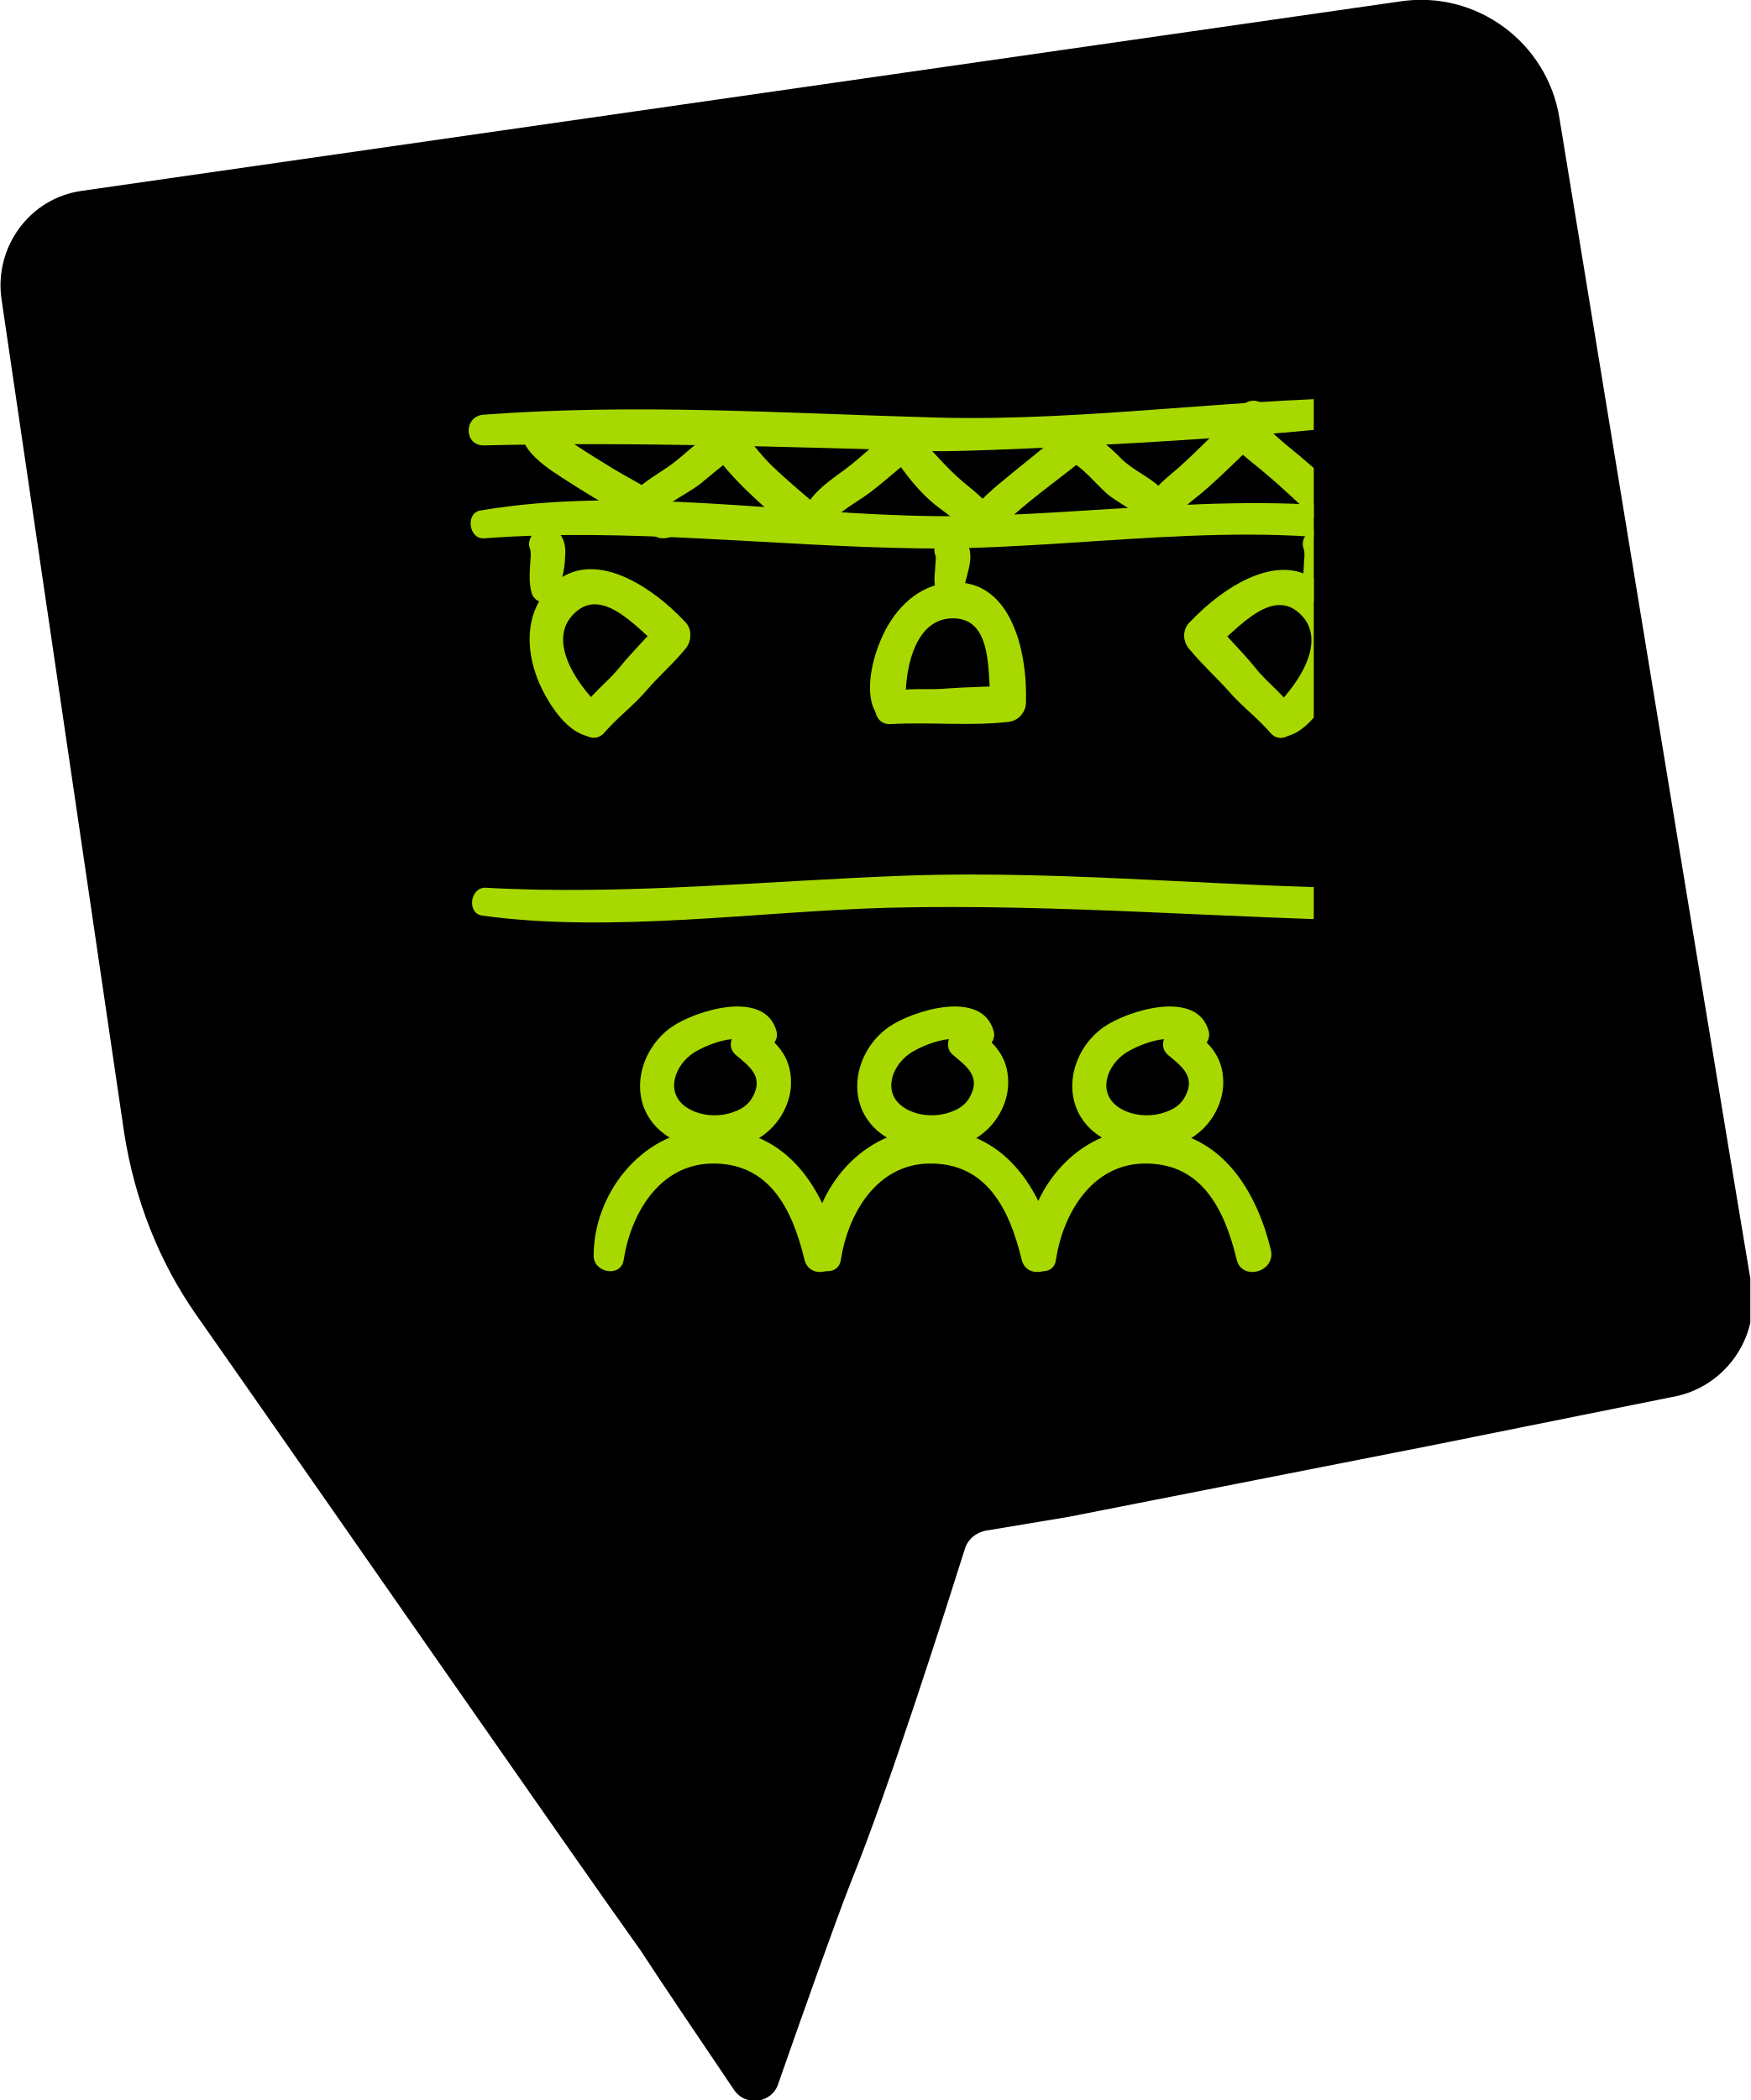
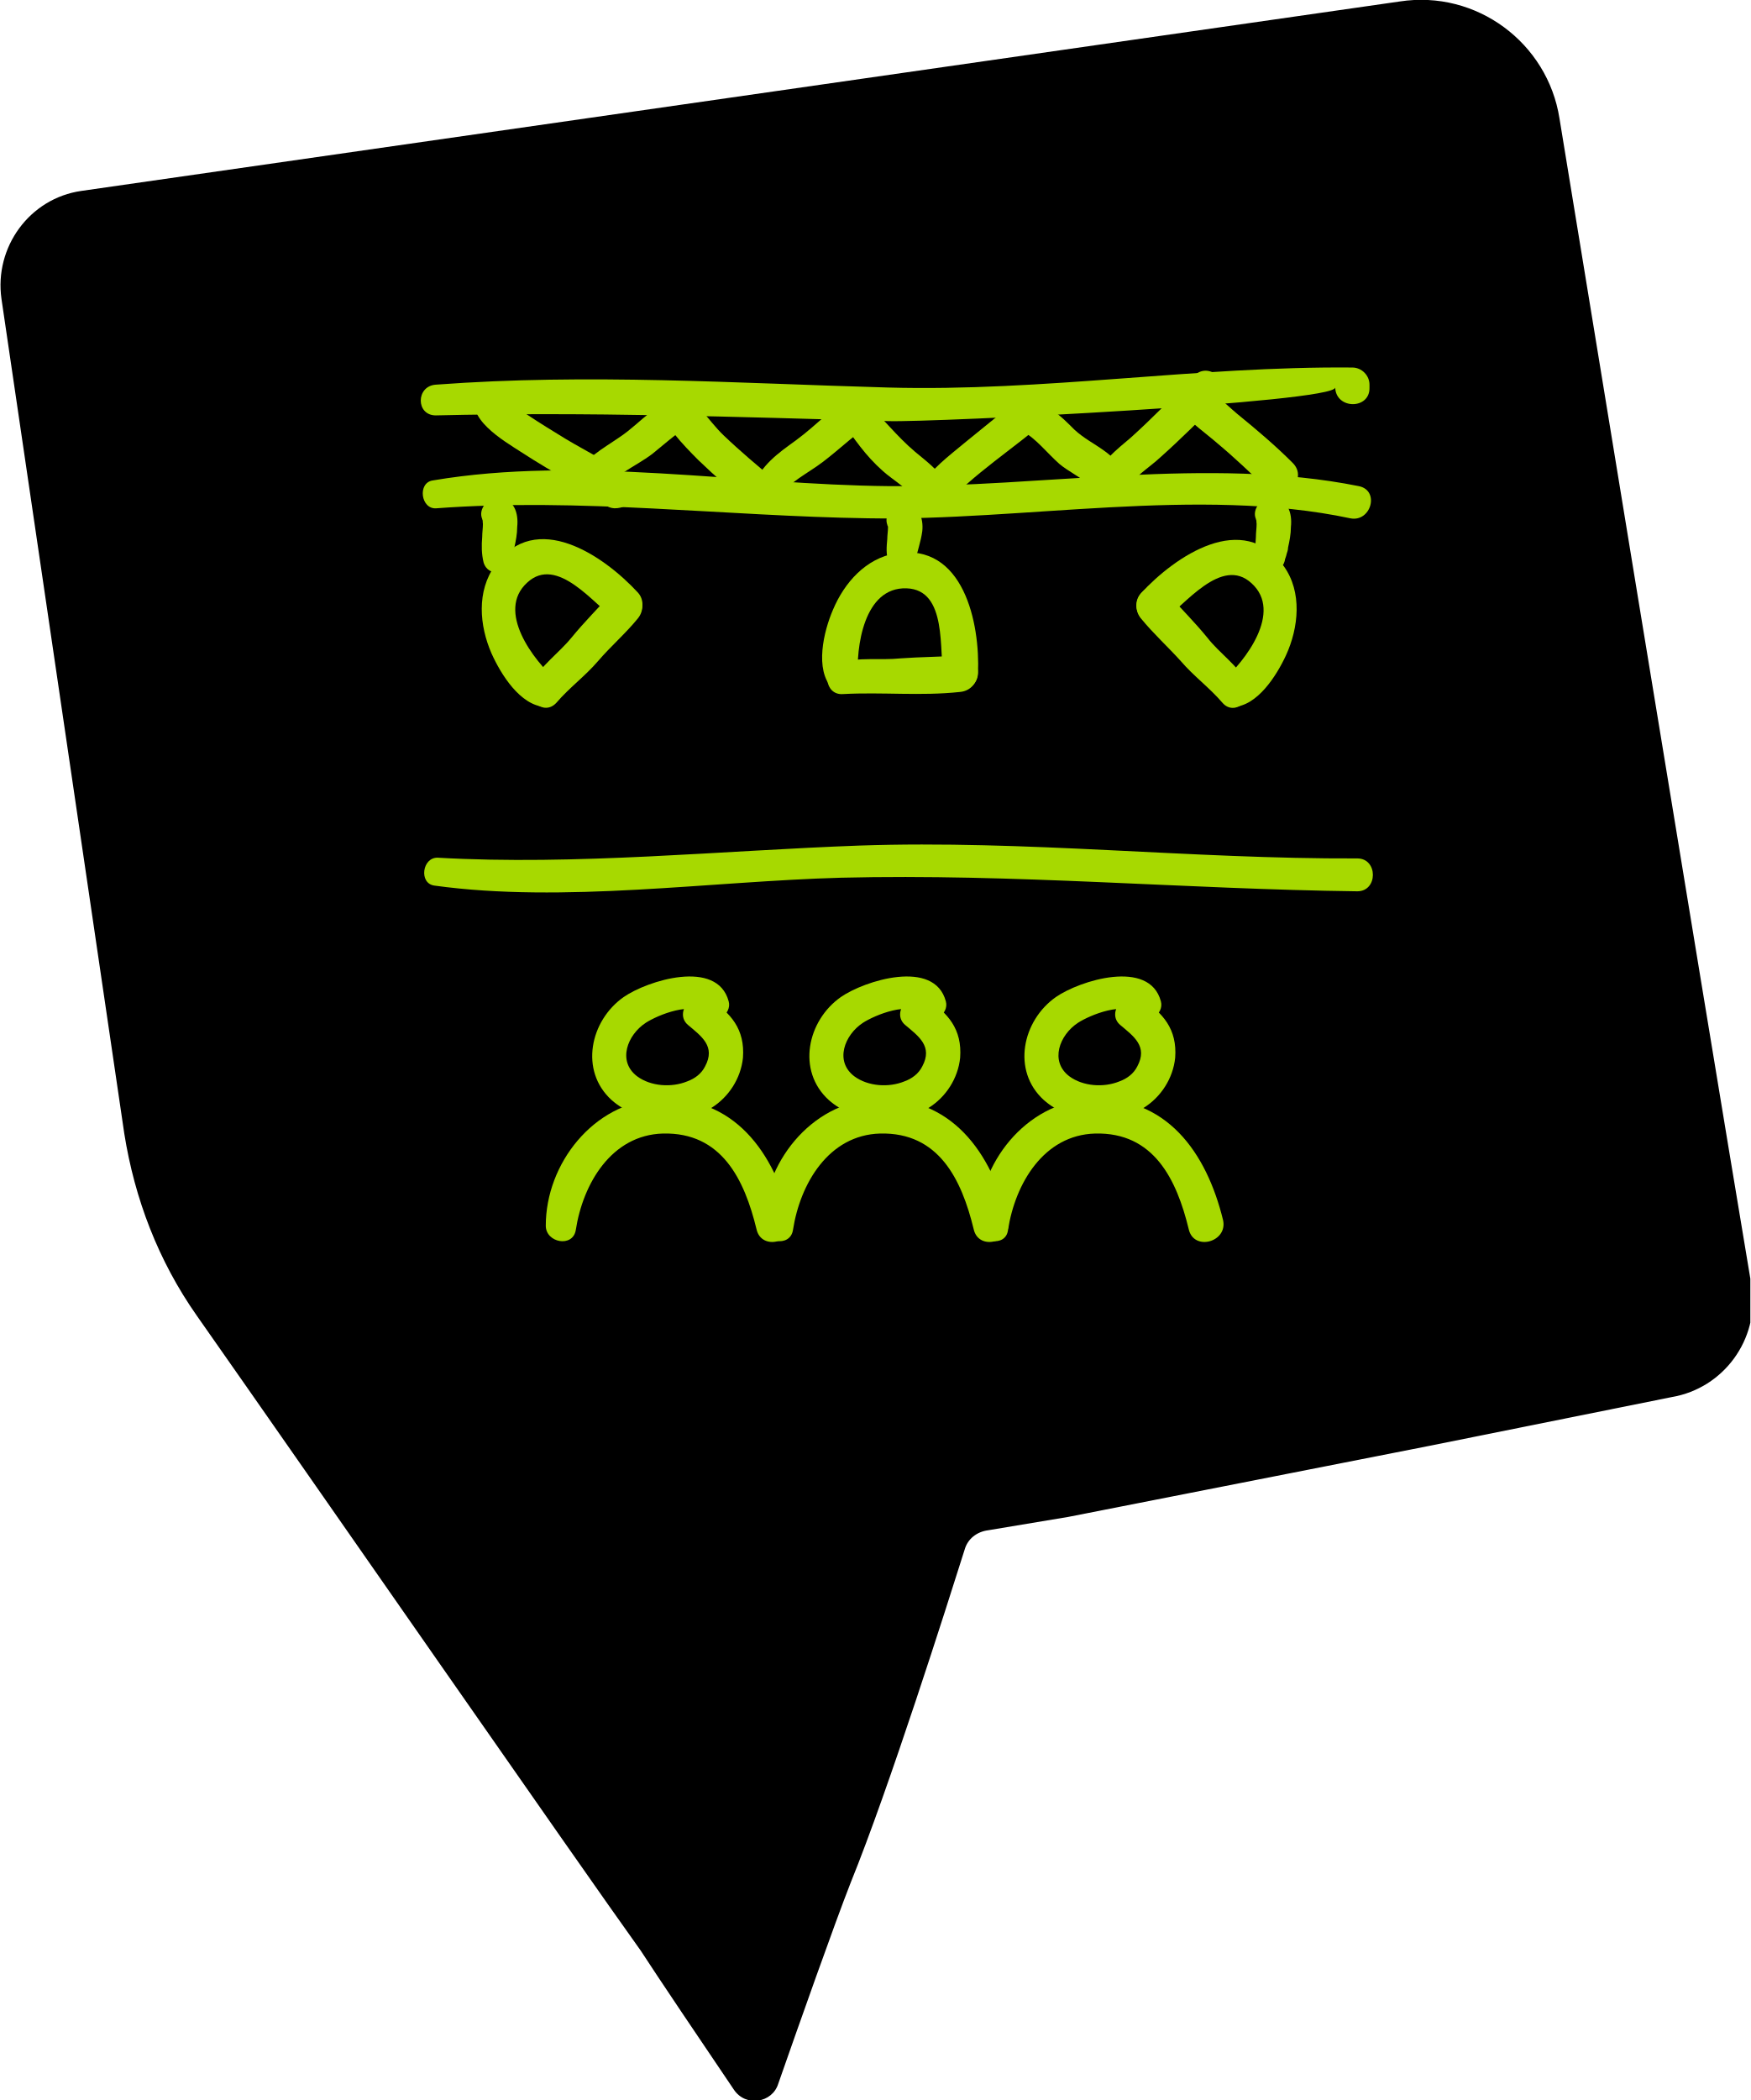
<svg xmlns="http://www.w3.org/2000/svg" xmlns:xlink="http://www.w3.org/1999/xlink" version="1.1" id="Calque_1" x="0px" y="0px" viewBox="0 0 118.3 141.9" style="enable-background:new 0 0 118.3 141.9;" xml:space="preserve">
-   <defs id="defs37">
-     <rect height="122.4" width="164.8" id="SVGID_1_-2" />
-     <rect id="SVGID_1_-1" width="133.3" height="122.4" />
-   </defs>
-   <style type="text/css" id="style2">
- 	.st0{clip-path:url(#SVGID_2_);fill:#181716;}
- 	.st1{clip-path:url(#SVGID_4_);fill:#91D900;}
+   <style type="text/css">
+ 	.st0{clip-path:url(#SVGID_2_);}
+ 	.st1{fill:none;}
+ 	.st2{fill:#A7D900;}
</style>
-   <g style="fill:#000000;fill-opacity:1" id="g12">
-     <defs id="defs5">
-       <rect id="SVGID_1_" width="118.3" height="141.9" />
-     </defs>
-     <clipPath id="SVGID_2_">
-       <use xlink:href="#SVGID_1_" style="overflow:visible;" id="use7" />
-     </clipPath>
-     <path style="fill:#000000;fill-opacity:1" class="st0" d="M105.4,8c-0.8-5.1-5.6-8.7-10.8-7.9L5.5,12.9c-3.5,0.5-5.9,3.8-5.4,7.3l8.3,56.4c0.7,4.4,2.3,8.6,4.9,12.3   c8,11.4,25.7,36.9,30,42.9c1.1,1.7,4.2,6.3,6.3,9.4c0.8,1.2,2.6,0.9,3-0.4c1.4-4,3.8-10.8,4.9-13.6c2.6-6.4,6.5-18.7,7.7-22.5   c0.2-0.7,0.8-1.2,1.6-1.3l5.4-0.9l24.4-4.8l16.4-3.3c3.5-0.6,5.9-3.9,5.4-7.4C115,66.7,105.4,8,105.4,8" clip-path="url(#SVGID_2_)" id="path10" />
+   <g id="g12">
+     <g>
+       <defs>
+         <rect id="SVGID_1_" width="118.3" height="141.9" />
+       </defs>
+       <clipPath id="SVGID_2_">
+         <use xlink:href="#SVGID_1_" style="overflow:visible;" />
+       </clipPath>
+       <path id="path10" class="st0" d="M105.4,8c-0.8-5.1-5.6-8.7-10.8-7.9L5.5,12.9c-3.5,0.5-5.9,3.8-5.4,7.3l8.3,56.4    c0.7,4.4,2.3,8.6,4.9,12.3c8,11.4,25.7,36.9,30,42.9c1.1,1.7,4.2,6.3,6.3,9.4c0.8,1.2,2.6,0.9,3-0.4c1.4-4,3.8-10.8,4.9-13.6    c2.6-6.4,6.5-18.7,7.7-22.5c0.2-0.7,0.8-1.2,1.6-1.3l5.4-0.9l24.4-4.8l16.4-3.3c3.5-0.6,5.9-3.9,5.4-7.4C115,66.7,105.4,8,105.4,8    " />
+     </g>
  </g>
-   <style id="style846" type="text/css">
- 	.st0{clip-path:url(#SVGID_2_);fill:#A7D900;}
- </style>
-   <style type="text/css" id="style849">
- 	.st0{clip-path:url(#SVGID_2_);fill:#A7D900;}
- </style>
-   <g transform="matrix(0.4828466,0,0,0.4828466,31.67297,26.86155)" id="g911">
-     <defs id="defs852">
-       <rect y="0" x="0" id="rect922" width="133.3" height="122.4" />
-     </defs>
-     <clipPath id="SVGID_2_-3">
-       <use height="100%" width="100%" y="0" x="0" xlink:href="#SVGID_1_-1" style="overflow:visible" id="use854" />
-     </clipPath>
-     <path style="fill:#a7d900" class="st0" d="M 2.1,6.7 C 23.4,6.2 44,6.9 65.4,7.5 71.8,7.7 128,4.9 128,2.8 c 0.1,3.1 4.9,3.1 4.8,0 0,-0.1 0,-0.3 0,-0.4 C 132.8,1.1 131.7,0 130.4,0 108.6,-0.2 87.2,3.4 65.4,2.8 43.9,2.2 23.6,0.8 2.1,2.4 c -2.8,0.2 -2.8,4.3 0,4.3" clip-path="url(#SVGID_2_)" id="path857" />
-     <path style="fill:#a7d900" class="st0" d="m 2.2,19.7 c 20.1,-1.5 40.3,1.1 60.4,1.4 21.6,0.4 46.3,-4.5 67.5,0 2.9,0.6 4.2,-3.9 1.2,-4.5 -20.9,-4.2 -44.6,0.2 -65.8,0 C 44.6,16.4 22.4,12.3 1.7,15.8 -0.5,16.1 0,19.9 2.2,19.7" clip-path="url(#SVGID_2_)" id="path859" />
-     <path style="fill:#a7d900" class="st0" d="m 7.9,3.5 c -2,3.5 3.8,6.8 6.1,8.3 2.3,1.5 4.7,2.9 7.1,4.3 0.9,0.5 1.9,1.1 2.8,1.6 0.3,0.2 0.9,0.7 1.3,0.8 2.2,0.7 -3,1.1 0.4,-2.5 -1.3,1.4 -0.4,3.6 1.5,3.7 0.6,0 1.1,-0.1 1.6,-0.4 1.3,-0.7 1.7,-2.8 0.5,-3.8 C 26.5,13.3 23.3,11.8 20.3,10 18.5,8.9 16.7,7.8 14.9,6.6 14.1,6.1 13.5,5.5 12.7,5 12.2,4.6 11.7,3.6 11.8,4.5 11.6,2.6 9,1.5 7.9,3.5" clip-path="url(#SVGID_2_)" id="path861" />
-     <path style="fill:#a7d900" class="st0" d="M 25.1,17.6 C 26.9,15.1 30,13.9 32.4,12.1 34,10.8 35.6,9.4 37.3,8.2 38.3,7.5 39.6,7 40,5.5 40.8,1.9 35,1.6 35.3,4.9 35.4,4.6 35.4,4.3 35.5,4 c -1.3,1.7 0.8,3.4 2.4,3.2 0.1,0 0.1,0 0.2,0 C 37.6,7.1 37,7 36.4,6.9 c 0,0 0,0 0.1,0 C 36.2,5.8 35.9,4.7 35.7,3.7 35.3,4.3 33,5.6 32.1,6.3 c -1.4,1.1 -2.7,2.4 -4.2,3.4 -2.3,1.6 -5.2,3.1 -6.4,5.8 -1.1,2.5 2,4.4 3.6,2.1" clip-path="url(#SVGID_2_)" id="path863" />
-     <path style="fill:#a7d900" class="st0" d="m 32.9,4.8 c 0.9,3 3.8,6 6,8.2 2.4,2.3 5,4.6 7.7,6.7 2.2,1.7 5.1,-2.1 3,-3.9 -2.4,-2 -4.9,-4.1 -7.2,-6.3 C 40.2,7.4 38.3,4.1 35.6,2.7 34.3,2 32.4,3.2 32.9,4.8" clip-path="url(#SVGID_2_)" id="path865" />
-     <path style="fill:#a7d900" class="st0" d="m 50,18.2 c 1.6,-2.2 4.2,-3.4 6.3,-5 C 58.8,11.3 61,9.1 63.6,7.5 66.3,5.9 63.8,1.7 61.2,3.3 58,5.2 55.5,8 52.5,10.2 c -2.5,1.8 -4.9,3.5 -6,6.5 -0.9,2.2 2.3,3.2 3.5,1.5" clip-path="url(#SVGID_2_)" id="path867" />
-     <path style="fill:#a7d900" class="st0" d="m 58.8,7.3 c 1.8,2.6 3.5,5.1 5.9,7.2 1.3,1.2 4,2.7 4.7,4.4 1.2,2.9 5.5,1.9 4.8,-1.3 C 73.6,15.2 71,13.3 69.2,11.8 66.6,9.6 64.6,7 62.2,4.7 60.5,3.1 57.4,5.3 58.8,7.3" clip-path="url(#SVGID_2_)" id="path869" />
-     <path style="fill:#a7d900" class="st0" d="M 73.1,19.6 C 77.4,14.8 83.1,11.3 88,7 90.3,4.9 86.9,1.6 84.6,3.6 c -2.7,2.3 -5.5,4.5 -8.3,6.8 -2.4,2 -5,3.9 -6.6,6.6 -1.2,2.1 1.7,4.5 3.4,2.6" clip-path="url(#SVGID_2_)" id="path871" />
-     <path style="fill:#a7d900" class="st0" d="m 84.1,8.8 c 2.1,1.2 3.5,3.1 5.3,4.7 1.2,1 2.7,1.7 3.9,2.7 1.2,1.1 1.9,2 3.4,2.6 2.3,0.9 4.2,-2.6 2.4,-4.1 -1.2,-1 -2.2,-2.2 -3.5,-3.1 C 94.2,10.6 92.8,9.9 91.5,8.7 89.7,6.9 87.4,4.5 84.6,5.1 82.9,5.4 82.6,8 84.1,8.8" clip-path="url(#SVGID_2_)" id="path873" />
-     <path style="fill:#a7d900" class="st0" d="m 98.6,17.4 c 1.1,-2.1 3.3,-3.3 5,-4.9 2.8,-2.5 5.5,-5.2 8.1,-7.8 2.3,-2.3 -1.3,-5.8 -3.5,-3.5 -2.9,2.9 -5.8,5.9 -8.8,8.6 -1.7,1.5 -5,3.8 -4.7,6.5 0.1,2 2.8,3.2 3.9,1.1" clip-path="url(#SVGID_2_)" id="path875" />
-     <path style="fill:#a7d900" class="st0" d="m 106.4,6 c 1.3,1.7 3.5,3.2 5.1,4.6 2.4,2 4.7,4.2 6.9,6.3 2.4,2.3 6,-1.3 3.6,-3.6 -2.4,-2.4 -5,-4.6 -7.7,-6.8 -1.7,-1.4 -4.1,-4.1 -6.5,-3.9 -1.8,0 -2.5,2 -1.4,3.4" clip-path="url(#SVGID_2_)" id="path877" />
-     <path style="fill:#a7d900" class="st0" d="M 61.2,43.5 C 60.9,39.2 62,30.7 68,30.9 c 5.8,0.2 4.5,8.9 5.2,12.6 0.5,2.9 4.7,2 4.8,-0.7 0.3,-7 -2,-18.3 -11.5,-16.8 -4.2,0.7 -7.2,4.1 -8.8,7.9 -1.3,3 -2.6,8.4 -0.1,11 1.2,1.4 3.7,0.4 3.6,-1.4" clip-path="url(#SVGID_2_)" id="path879" />
-     <path style="fill:#a7d900" class="st0" d="m 59.1,45.7 c 5.5,-0.3 10.9,0.3 16.4,-0.3 3.2,-0.3 3.4,-5.3 0,-5.1 -2.8,0.2 -5.6,0.2 -8.3,0.4 -2.9,0.3 -5.9,-0.2 -8.7,0.6 -2.4,0.7 -2,4.6 0.6,4.4" clip-path="url(#SVGID_2_)" id="path881" />
-     <path style="fill:#a7d900" class="st0" d="M 19,43.8 C 15.8,41 10.5,34.1 14.9,30.1 c 4.2,-3.9 9.4,3.1 12.5,5.3 2.4,1.7 4.8,-1.9 3,-3.9 -4.8,-5.2 -14.3,-11.7 -20,-3.8 -2.6,3.6 -2.2,8.4 -0.5,12.3 1.3,2.9 4,7.3 7.5,7.5 1.8,0 2.9,-2.5 1.6,-3.7" clip-path="url(#SVGID_2_)" id="path883" />
-     <path style="fill:#a7d900" class="st0" d="m 19,46.9 c 1.8,-2.1 4,-3.7 5.8,-5.8 1.8,-2.1 3.9,-3.9 5.6,-6 2,-2.5 -1.4,-6.1 -3.6,-3.6 -1.9,2.1 -3.9,4.1 -5.7,6.3 -1.8,2.2 -4.3,3.9 -5.6,6.4 -1.1,2.1 1.7,4.7 3.5,2.7" clip-path="url(#SVGID_2_)" id="path885" />
-     <path style="fill:#a7d900" class="st0" d="m 113.7,47.5 c 3.4,-0.1 6.1,-4.4 7.4,-7.2 1.8,-3.9 2.3,-8.9 -0.3,-12.5 -5.7,-7.9 -15.2,-1.4 -20,3.8 -1.8,2 0.6,5.6 3,3.9 3.1,-2.2 8.3,-9.2 12.5,-5.3 4.4,4 -0.9,10.9 -4.1,13.7 -1.3,1.1 -0.3,3.6 1.5,3.6" clip-path="url(#SVGID_2_)" id="path887" />
-     <path style="fill:#a7d900" class="st0" d="m 115.7,44.2 c -1.3,-2.5 -3.9,-4.2 -5.6,-6.4 -1.8,-2.2 -3.8,-4.2 -5.7,-6.3 -2.3,-2.5 -5.6,1.1 -3.6,3.6 1.7,2.1 3.8,4 5.6,6 1.8,2.1 4,3.7 5.8,5.8 1.7,2 4.6,-0.5 3.5,-2.7" clip-path="url(#SVGID_2_)" id="path889" />
-     <path style="fill:#a7d900" class="st0" d="m 69.2,27.2 c 0.3,-1.5 0.8,-2.8 1,-4.3 0.2,-1.8 -0.5,-3.9 -2.7,-3.8 -1.4,0 -2.7,1.5 -2.2,2.9 0,0.1 0.1,0.2 0.1,0.3 0,0.2 0,-0.3 0,0.1 0,0.5 -0.1,1.1 -0.1,1.6 -0.1,1.1 -0.2,2.2 0.2,3.2 0.5,1.7 3.3,2.1 3.7,0" clip-path="url(#SVGID_2_)" id="path891" />
-     <path style="fill:#a7d900" class="st0" d="m 12.7,26.7 c -0.1,0.4 0.2,-0.5 0.2,-0.6 0.1,-0.3 0.2,-0.6 0.2,-0.9 0.2,-0.9 0.4,-1.9 0.4,-2.9 0.2,-1.9 -0.4,-4 -2.7,-4 -1.4,-0.1 -2.8,1.5 -2.2,2.9 0,0.1 0.1,0.2 0.1,0.4 -0.1,-0.6 0,0.2 0,0.3 0,0.6 -0.1,1.2 -0.1,1.8 -0.1,1.2 -0.1,2.4 0.2,3.6 0.7,2.2 3.6,1.5 3.9,-0.6" clip-path="url(#SVGID_2_)" id="path893" />
-     <path style="fill:#a7d900" class="st0" d="m 121,26.7 c -0.1,0.4 0.2,-0.5 0.2,-0.6 0.1,-0.3 0.2,-0.6 0.2,-0.9 0.2,-0.9 0.4,-1.9 0.4,-2.9 0.2,-1.9 -0.4,-4 -2.7,-4 -1.4,-0.1 -2.8,1.5 -2.2,2.9 0,0.1 0.1,0.2 0.1,0.4 -0.1,-0.6 0,0.2 0,0.3 0,0.6 -0.1,1.2 -0.1,1.8 -0.1,1.2 -0.1,2.4 0.2,3.6 0.8,2.2 3.7,1.5 3.9,-0.6" clip-path="url(#SVGID_2_)" id="path895" />
-     <path style="fill:#a7d900" class="st0" d="M 1.9,72.5 C 20,75 40.5,71.9 58.8,71.4 c 24.2,-0.6 48.1,1.6 72.3,1.9 2.9,0 2.9,-4.6 0,-4.6 -23.3,0.1 -46.4,-2.6 -69.7,-1.8 -19.3,0.7 -39.7,2.8 -59,1.7 -2.2,-0.1 -2.7,3.6 -0.5,3.9" clip-path="url(#SVGID_2_)" id="path897" />
-     <path style="fill:#a7d900" class="st0" d="m 43.1,88.7 c -1.6,-6 -11.4,-2.9 -14.7,-0.6 -4.7,3.3 -6.2,10.3 -1.7,14.4 3.7,3.3 9.8,3.6 14,1.1 2.4,-1.5 4.1,-4.1 4.4,-7 0.3,-4 -1.7,-6.3 -4.8,-8.3 -2.2,-1.4 -4.9,2 -2.9,3.7 1.9,1.6 3.9,3 2.4,5.8 -0.5,1 -1.4,1.7 -2.5,2.1 -2.2,0.9 -5.1,0.7 -7,-0.7 -2.8,-2.1 -1.4,-5.8 1.2,-7.5 1.7,-1.1 6.6,-3.1 8.3,-1.1 1.3,1.6 3.8,-0.1 3.3,-1.9" clip-path="url(#SVGID_2_)" id="path899" />
-     <path style="fill:#a7d900" class="st0" d="m 21.7,120.7 c 1,-6.5 5,-13.3 12.2,-13.5 8.2,-0.2 11.4,6.4 13.1,13.4 0.7,3.1 5.5,1.8 4.8,-1.3 -2.3,-9.4 -7.9,-17.5 -18.7,-16.9 -8.9,0.5 -15.6,9 -15.6,17.7 0,2.4 3.8,3.1 4.2,0.6" clip-path="url(#SVGID_2_)" id="path901" />
-     <path style="fill:#a7d900" class="st0" d="m 73.5,88.7 c -1.6,-6 -11.4,-2.9 -14.7,-0.6 -4.7,3.3 -6.2,10.3 -1.7,14.4 3.7,3.3 9.8,3.6 14,1.1 2.4,-1.5 4.1,-4.1 4.4,-7 0.3,-4 -1.7,-6.3 -4.8,-8.3 -2.2,-1.4 -4.9,2 -2.9,3.7 1.9,1.6 3.9,3 2.4,5.8 -0.5,1 -1.4,1.7 -2.5,2.1 -2.2,0.9 -5.1,0.7 -7,-0.7 -2.8,-2.1 -1.4,-5.8 1.2,-7.5 1.7,-1.1 6.6,-3.1 8.3,-1.1 1.3,1.6 3.8,-0.1 3.3,-1.9" clip-path="url(#SVGID_2_)" id="path903" />
-     <path style="fill:#a7d900" class="st0" d="m 52.1,120.7 c 1,-6.5 5,-13.3 12.2,-13.5 8.2,-0.2 11.4,6.4 13.1,13.4 0.7,3.1 5.5,1.8 4.8,-1.3 -2.3,-9.4 -7.9,-17.5 -18.7,-16.9 -8.9,0.5 -15.6,9 -15.6,17.7 0,2.4 3.8,3.1 4.2,0.6" clip-path="url(#SVGID_2_)" id="path905" />
-     <path style="fill:#a7d900" class="st0" d="m 103.6,88.7 c -1.6,-6 -11.4,-2.9 -14.7,-0.6 -4.7,3.3 -6.2,10.3 -1.7,14.4 3.7,3.3 9.8,3.6 14,1.1 2.4,-1.5 4.1,-4.1 4.4,-7 0.3,-4 -1.7,-6.3 -4.8,-8.3 -2.2,-1.4 -4.9,2 -2.9,3.7 1.9,1.6 3.9,3 2.4,5.8 -0.5,1 -1.4,1.7 -2.5,2.1 -2.2,0.9 -5.1,0.7 -7,-0.7 -2.8,-2.1 -1.4,-5.8 1.2,-7.5 1.7,-1.1 6.6,-3.1 8.3,-1.1 1.3,1.6 3.8,-0.1 3.3,-1.9" clip-path="url(#SVGID_2_)" id="path907" />
-     <path style="fill:#a7d900" class="st0" d="m 82.2,120.7 c 1,-6.5 5,-13.3 12.2,-13.5 8.2,-0.2 11.4,6.4 13.1,13.4 0.7,3.1 5.5,1.8 4.8,-1.3 -2.3,-9.4 -7.9,-17.5 -18.7,-16.9 -8.9,0.5 -15.6,9 -15.6,17.7 0,2.4 3.9,3.1 4.2,0.6" clip-path="url(#SVGID_2_)" id="path909" />
+   <g id="g911" transform="matrix(0.4828466,0,0,0.4828466,31.67297,26.86155)">
+     <rect x="23.9" y="32.5" class="st1" width="57.1" height="68.5" />
+     <path id="path857" class="st2" d="M-4.6,2.5C16.7,2,37.3,2.7,58.7,3.3c6.4,0.2,62.6-2.6,62.6-4.7c0.1,3.1,4.9,3.1,4.8,0   c0-0.1,0-0.3,0-0.4c0-1.3-1.1-2.4-2.4-2.4c-21.8-0.2-43.2,3.4-65,2.8C37.2-2,16.9-3.4-4.6-1.8C-7.4-1.6-7.4,2.5-4.6,2.5" />
+     <rect x="23.9" y="32.5" class="st1" width="57.1" height="68.5" />
+     <path id="path859" class="st2" d="M-4.5,15.5c20.1-1.5,40.3,1.1,60.4,1.4c21.6,0.4,46.3-4.5,67.5,0c2.9,0.6,4.2-3.9,1.2-4.5   c-20.9-4.2-44.6,0.2-65.8,0C37.9,12.2,15.7,8.1-5,11.6C-7.2,11.9-6.7,15.7-4.5,15.5" />
+     <rect x="23.9" y="32.5" class="st1" width="57.1" height="68.5" />
+     <path id="path861" class="st2" d="M1.2-0.7c-2,3.5,3.8,6.8,6.1,8.3s4.7,2.9,7.1,4.3c0.9,0.5,1.9,1.1,2.8,1.6   c0.3,0.2,0.9,0.7,1.3,0.8c2.2,0.7-3,1.1,0.4-2.5c-1.3,1.4-0.4,3.6,1.5,3.7c0.6,0,1.1-0.1,1.6-0.4c1.3-0.7,1.7-2.8,0.5-3.8   c-2.7-2.2-5.9-3.7-8.9-5.5C11.8,4.7,10,3.6,8.2,2.4C7.4,1.9,6.8,1.3,6,0.8C5.5,0.4,5-0.6,5.1,0.3C4.9-1.6,2.3-2.7,1.2-0.7" />
+     <rect x="23.9" y="32.5" class="st1" width="57.1" height="68.5" />
+     <path id="path863" class="st2" d="M18.4,13.4c1.8-2.5,4.9-3.7,7.3-5.5c1.6-1.3,3.2-2.7,4.9-3.9c1-0.7,2.3-1.2,2.7-2.7   c0.8-3.6-5-3.9-4.7-0.6c0.1-0.3,0.1-0.6,0.2-0.9c-1.3,1.7,0.8,3.4,2.4,3.2c0.1,0,0.1,0,0.2,0c-0.5-0.1-1.1-0.2-1.7-0.3   c0,0,0,0,0.1,0c-0.3-1.1-0.6-2.2-0.8-3.2c-0.4,0.6-2.7,1.9-3.6,2.6c-1.4,1.1-2.7,2.4-4.2,3.4c-2.3,1.6-5.2,3.1-6.4,5.8   C13.7,13.8,16.8,15.7,18.4,13.4" />
+     <rect x="23.9" y="32.5" class="st1" width="57.1" height="68.5" />
+     <path id="path865" class="st2" d="M26.2,0.6c0.9,3,3.8,6,6,8.2c2.4,2.3,5,4.6,7.7,6.7c2.2,1.7,5.1-2.1,3-3.9   c-2.4-2-4.9-4.1-7.2-6.3c-2.2-2.1-4.1-5.4-6.8-6.8C27.6-2.2,25.7-1,26.2,0.6" />
+     <rect x="23.9" y="32.5" class="st1" width="57.1" height="68.5" />
+     <path id="path867" class="st2" d="M43.3,14c1.6-2.2,4.2-3.4,6.3-5c2.5-1.9,4.7-4.1,7.3-5.7c2.7-1.6,0.2-5.8-2.4-4.2   C51.3,1,48.8,3.8,45.8,6c-2.5,1.8-4.9,3.5-6,6.5C38.9,14.7,42.1,15.7,43.3,14" />
+     <rect x="23.9" y="32.5" class="st1" width="57.1" height="68.5" />
+     <path id="path869" class="st2" d="M52.1,3.1c1.8,2.6,3.5,5.1,5.9,7.2c1.3,1.2,4,2.7,4.7,4.4c1.2,2.9,5.5,1.9,4.8-1.3   c-0.6-2.4-3.2-4.3-5-5.8c-2.6-2.2-4.6-4.8-7-7.1C53.8-1.1,50.7,1.1,52.1,3.1" />
+     <rect x="23.9" y="32.5" class="st1" width="57.1" height="68.5" />
+     <path id="path871" class="st2" d="M66.4,15.4c4.3-4.8,10-8.3,14.9-12.6c2.3-2.1-1.1-5.4-3.4-3.4c-2.7,2.3-5.5,4.5-8.3,6.8   c-2.4,2-5,3.9-6.6,6.6C61.8,14.9,64.7,17.3,66.4,15.4" />
+     <rect x="23.9" y="32.5" class="st1" width="57.1" height="68.5" />
+     <path id="path873" class="st2" d="M77.4,4.6c2.1,1.2,3.5,3.1,5.3,4.7c1.2,1,2.7,1.7,3.9,2.7c1.2,1.1,1.9,2,3.4,2.6   c2.3,0.9,4.2-2.6,2.4-4.1c-1.2-1-2.2-2.2-3.5-3.1c-1.4-1-2.8-1.7-4.1-2.9c-1.8-1.8-4.1-4.2-6.9-3.6C76.2,1.2,75.9,3.8,77.4,4.6" />
+     <rect x="23.9" y="32.5" class="st1" width="57.1" height="68.5" />
+     <path id="path875" class="st2" d="M91.9,13.2c1.1-2.1,3.3-3.3,5-4.9c2.8-2.5,5.5-5.2,8.1-7.8c2.3-2.3-1.3-5.8-3.5-3.5   c-2.9,2.9-5.8,5.9-8.8,8.6c-1.7,1.5-5,3.8-4.7,6.5C88.1,14.1,90.8,15.3,91.9,13.2" />
+     <rect x="23.9" y="32.5" class="st1" width="57.1" height="68.5" />
+     <path id="path877" class="st2" d="M99.7,1.8c1.3,1.7,3.5,3.2,5.1,4.6c2.4,2,4.7,4.2,6.9,6.3c2.4,2.3,6-1.3,3.6-3.6   c-2.4-2.4-5-4.6-7.7-6.8c-1.7-1.4-4.1-4.1-6.5-3.9C99.3-1.6,98.6,0.4,99.7,1.8" />
+     <rect x="23.9" y="32.5" class="st1" width="57.1" height="68.5" />
+     <path id="path879" class="st2" d="M54.5,39.3c-0.3-4.3,0.8-12.8,6.8-12.6c5.8,0.2,4.5,8.9,5.2,12.6c0.5,2.9,4.7,2,4.8-0.7   c0.3-7-2-18.3-11.5-16.8c-4.2,0.7-7.2,4.1-8.8,7.9c-1.3,3-2.6,8.4-0.1,11C52.1,42.1,54.6,41.1,54.5,39.3" />
+     <rect x="23.9" y="32.5" class="st1" width="57.1" height="68.5" />
+     <path id="path881" class="st2" d="M52.4,41.5c5.5-0.3,10.9,0.3,16.4-0.3c3.2-0.3,3.4-5.3,0-5.1c-2.8,0.2-5.6,0.2-8.3,0.4   c-2.9,0.3-5.9-0.2-8.7,0.6C49.4,37.8,49.8,41.7,52.4,41.5" />
+     <rect x="23.9" y="32.5" class="st1" width="57.1" height="68.5" />
+     <path id="path883" class="st2" d="M12.3,39.6c-3.2-2.8-8.5-9.7-4.1-13.7c4.2-3.9,9.4,3.1,12.5,5.3c2.4,1.7,4.8-1.9,3-3.9   c-4.8-5.2-14.3-11.7-20-3.8c-2.6,3.6-2.2,8.4-0.5,12.3c1.3,2.9,4,7.3,7.5,7.5C12.5,43.3,13.6,40.8,12.3,39.6" />
+     <rect x="23.9" y="32.5" class="st1" width="57.1" height="68.5" />
+     <path id="path885" class="st2" d="M12.3,42.7c1.8-2.1,4-3.7,5.8-5.8c1.8-2.1,3.9-3.9,5.6-6c2-2.5-1.4-6.1-3.6-3.6   c-1.9,2.1-3.9,4.1-5.7,6.3c-1.8,2.2-4.3,3.9-5.6,6.4C7.7,42.1,10.5,44.7,12.3,42.7" />
+     <rect x="23.9" y="32.5" class="st1" width="57.1" height="68.5" />
+     <path id="path887" class="st2" d="M107,43.3c3.4-0.1,6.1-4.4,7.4-7.2c1.8-3.9,2.3-8.9-0.3-12.5c-5.7-7.9-15.2-1.4-20,3.8   c-1.8,2,0.6,5.6,3,3.9c3.1-2.2,8.3-9.2,12.5-5.3c4.4,4-0.9,10.9-4.1,13.7C104.2,40.8,105.2,43.3,107,43.3" />
+     <rect x="23.9" y="32.5" class="st1" width="57.1" height="68.5" />
+     <path id="path889" class="st2" d="M109,40c-1.3-2.5-3.9-4.2-5.6-6.4c-1.8-2.2-3.8-4.2-5.7-6.3c-2.3-2.5-5.6,1.1-3.6,3.6   c1.7,2.1,3.8,4,5.6,6c1.8,2.1,4,3.7,5.8,5.8C107.2,44.7,110.1,42.2,109,40" />
+     <rect x="23.9" y="32.5" class="st1" width="57.1" height="68.5" />
+     <path id="path891" class="st2" d="M62.5,23c0.3-1.5,0.8-2.8,1-4.3c0.2-1.8-0.5-3.9-2.7-3.8c-1.4,0-2.7,1.5-2.2,2.9   c0,0.1,0.1,0.2,0.1,0.3c0,0.2,0-0.3,0,0.1c0,0.5-0.1,1.1-0.1,1.6c-0.1,1.1-0.2,2.2,0.2,3.2C59.3,24.7,62.1,25.1,62.5,23" />
+     <rect x="23.9" y="32.5" class="st1" width="57.1" height="68.5" />
+     <path id="path893" class="st2" d="M6,22.5c-0.1,0.4,0.2-0.5,0.2-0.6c0.1-0.3,0.2-0.6,0.2-0.9c0.2-0.9,0.4-1.9,0.4-2.9   c0.2-1.9-0.4-4-2.7-4C2.7,14,1.3,15.6,1.9,17c0,0.1,0.1,0.2,0.1,0.4c-0.1-0.6,0,0.2,0,0.3c0,0.6-0.1,1.2-0.1,1.8   c-0.1,1.2-0.1,2.4,0.2,3.6C2.8,25.3,5.7,24.6,6,22.5" />
+     <rect x="23.9" y="32.5" class="st1" width="57.1" height="68.5" />
+     <path id="path895" class="st2" d="M114.3,22.5c-0.1,0.4,0.2-0.5,0.2-0.6c0.1-0.3,0.2-0.6,0.2-0.9c0.2-0.9,0.4-1.9,0.4-2.9   c0.2-1.9-0.4-4-2.7-4c-1.4-0.1-2.8,1.5-2.2,2.9c0,0.1,0.1,0.2,0.1,0.4c-0.1-0.6,0,0.2,0,0.3c0,0.6-0.1,1.2-0.1,1.8   c-0.1,1.2-0.1,2.4,0.2,3.6C111.2,25.3,114.1,24.6,114.3,22.5" />
+     <rect x="23.9" y="32.5" class="st1" width="57.1" height="68.5" />
+     <path id="path897" class="st2" d="M-4.8,68.3c18.1,2.5,38.6-0.6,56.9-1.1c24.2-0.6,48.1,1.6,72.3,1.9c2.9,0,2.9-4.6,0-4.6   c-23.3,0.1-46.4-2.6-69.7-1.8c-19.3,0.7-39.7,2.8-59,1.7C-6.5,64.3-7,68-4.8,68.3" />
+     <rect x="23.9" y="32.5" class="st1" width="57.1" height="68.5" />
+     <path id="path899" class="st2" d="M36.4,84.5c-1.6-6-11.4-2.9-14.7-0.6C17,87.2,15.5,94.2,20,98.3c3.7,3.3,9.8,3.6,14,1.1   c2.4-1.5,4.1-4.1,4.4-7c0.3-4-1.7-6.3-4.8-8.3c-2.2-1.4-4.9,2-2.9,3.7c1.9,1.6,3.9,3,2.4,5.8c-0.5,1-1.4,1.7-2.5,2.1   c-2.2,0.9-5.1,0.7-7-0.7c-2.8-2.1-1.4-5.8,1.2-7.5c1.7-1.1,6.6-3.1,8.3-1.1C34.4,88,36.9,86.3,36.4,84.5" />
+     <rect x="23.9" y="32.5" class="st1" width="57.1" height="68.5" />
+     <path id="path901" class="st2" d="M15,116.5c1-6.5,5-13.3,12.2-13.5c8.2-0.2,11.4,6.4,13.1,13.4c0.7,3.1,5.5,1.8,4.8-1.3   c-2.3-9.4-7.9-17.5-18.7-16.9c-8.9,0.5-15.6,9-15.6,17.7C10.8,118.3,14.6,119,15,116.5" />
+     <rect x="23.9" y="32.5" class="st1" width="57.1" height="68.5" />
+     <path id="path903" class="st2" d="M66.8,84.5c-1.6-6-11.4-2.9-14.7-0.6c-4.7,3.3-6.2,10.3-1.7,14.4c3.7,3.3,9.8,3.6,14,1.1   c2.4-1.5,4.1-4.1,4.4-7c0.3-4-1.7-6.3-4.8-8.3c-2.2-1.4-4.9,2-2.9,3.7c1.9,1.6,3.9,3,2.4,5.8c-0.5,1-1.4,1.7-2.5,2.1   c-2.2,0.9-5.1,0.7-7-0.7c-2.8-2.1-1.4-5.8,1.2-7.5c1.7-1.1,6.6-3.1,8.3-1.1C64.8,88,67.3,86.3,66.8,84.5" />
+     <rect x="23.9" y="32.5" class="st1" width="57.1" height="68.5" />
+     <path id="path905" class="st2" d="M45.4,116.5c1-6.5,5-13.3,12.2-13.5c8.2-0.2,11.4,6.4,13.1,13.4c0.7,3.1,5.5,1.8,4.8-1.3   c-2.3-9.4-7.9-17.5-18.7-16.9c-8.9,0.5-15.6,9-15.6,17.7C41.2,118.3,45,119,45.4,116.5" />
+     <rect x="23.9" y="32.5" class="st1" width="57.1" height="68.5" />
+     <path id="path907" class="st2" d="M96.9,84.5c-1.6-6-11.4-2.9-14.7-0.6c-4.7,3.3-6.2,10.3-1.7,14.4c3.7,3.3,9.8,3.6,14,1.1   c2.4-1.5,4.1-4.1,4.4-7c0.3-4-1.7-6.3-4.8-8.3c-2.2-1.4-4.9,2-2.9,3.7c1.9,1.6,3.9,3,2.4,5.8c-0.5,1-1.4,1.7-2.5,2.1   c-2.2,0.9-5.1,0.7-7-0.7c-2.8-2.1-1.4-5.8,1.2-7.5c1.7-1.1,6.6-3.1,8.3-1.1C94.9,88,97.4,86.3,96.9,84.5" />
+     <rect x="23.9" y="32.5" class="st1" width="57.1" height="68.5" />
+     <path id="path909" class="st2" d="M75.5,116.5c1-6.5,5-13.3,12.2-13.5c8.2-0.2,11.4,6.4,13.1,13.4c0.7,3.1,5.5,1.8,4.8-1.3   c-2.3-9.4-7.9-17.5-18.7-16.9c-8.9,0.5-15.6,9-15.6,17.7C71.3,118.3,75.2,119,75.5,116.5" />
  </g>
</svg>
